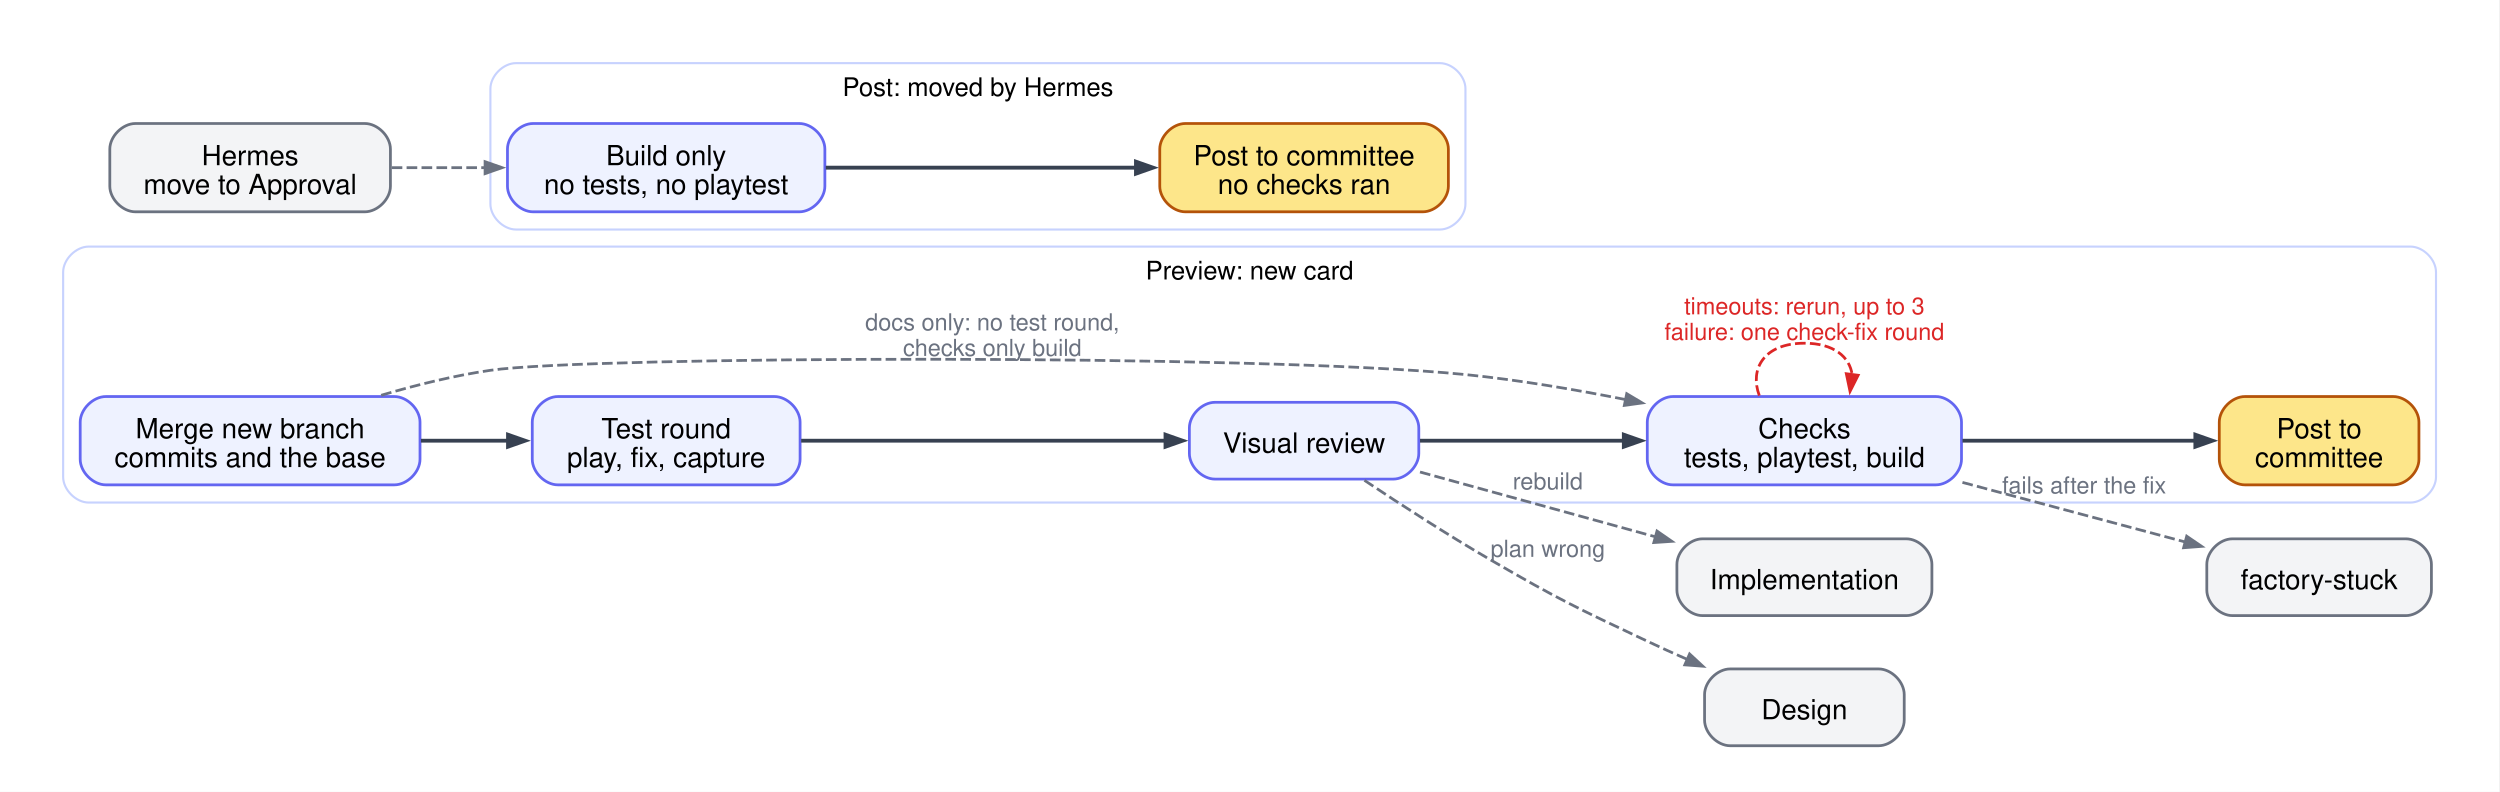
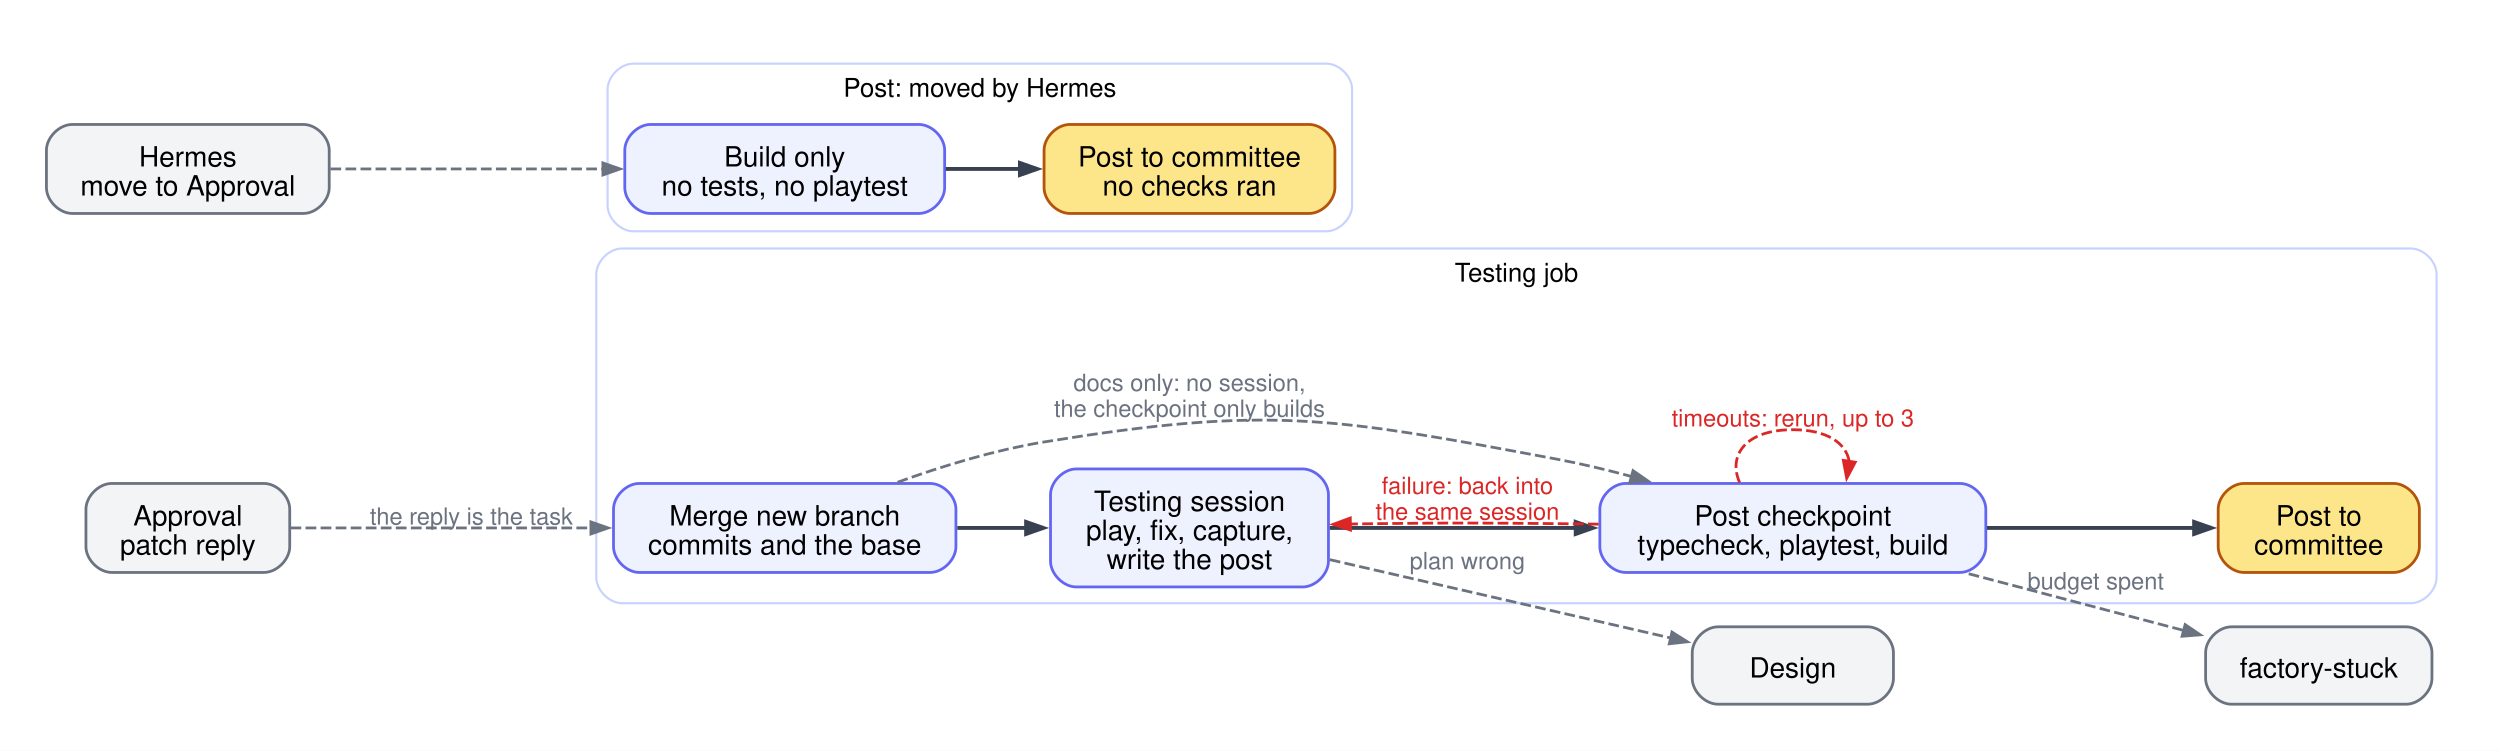
- <svg xmlns="http://www.w3.org/2000/svg" width="1172pt" height="371pt" viewBox="0.00 0.00 1172.00 371.00">
-   <g id="graph0" class="graph" transform="scale(1 1) rotate(0) translate(21.6 349.6)">
-     <polygon fill="white" stroke="none" points="-21.6,21.6 -21.6,-349.6 1150,-349.6 1150,21.6 -21.6,21.6" />
+ <svg xmlns="http://www.w3.org/2000/svg" width="1163pt" height="349pt" viewBox="0.00 0.00 1163.00 349.00">
+   <g id="graph0" class="graph" transform="scale(1 1) rotate(0) translate(21.6 327.6)">
+     <polygon fill="white" stroke="none" points="-21.6,21.6 -21.6,-327.6 1141.5,-327.6 1141.5,21.6 -21.6,21.6" />
    <g id="clust1" class="cluster">
-       <path fill="white" stroke="#c7d2fe" d="M20,-114C20,-114 1108.4,-114 1108.4,-114 1114.4,-114 1120.4,-120 1120.4,-126 1120.4,-126 1120.4,-222 1120.4,-222 1120.4,-228 1114.4,-234 1108.4,-234 1108.4,-234 20,-234 20,-234 14,-234 8,-228 8,-222 8,-222 8,-126 8,-126 8,-120 14,-114 20,-114" />
-       <text xml:space="preserve" text-anchor="middle" x="564.2" y="-218.6" font-family="Helvetica,sans-Serif" font-size="12.00">Preview: new card</text>
+       <path fill="white" stroke="#c7d2fe" d="M267.8,-47C267.8,-47 1099.9,-47 1099.9,-47 1105.9,-47 1111.9,-53 1111.9,-59 1111.9,-59 1111.9,-200 1111.9,-200 1111.9,-206 1105.9,-212 1099.9,-212 1099.9,-212 267.8,-212 267.8,-212 261.8,-212 255.8,-206 255.8,-200 255.8,-200 255.8,-59 255.8,-59 255.8,-53 261.8,-47 267.8,-47" />
+       <text xml:space="preserve" text-anchor="middle" x="683.85" y="-196.6" font-family="Helvetica,sans-Serif" font-size="12.00">Testing job</text>
    </g>
    <g id="clust2" class="cluster">
-       <path fill="white" stroke="#c7d2fe" d="M220.3,-242C220.3,-242 653.4,-242 653.4,-242 659.4,-242 665.4,-248 665.4,-254 665.4,-254 665.4,-308 665.4,-308 665.4,-314 659.4,-320 653.4,-320 653.4,-320 220.3,-320 220.3,-320 214.3,-320 208.3,-314 208.3,-308 208.3,-308 208.3,-254 208.3,-254 208.3,-248 214.3,-242 220.3,-242" />
-       <text xml:space="preserve" text-anchor="middle" x="436.85" y="-304.6" font-family="Helvetica,sans-Serif" font-size="12.00">Post: moved by Hermes</text>
+       <path fill="white" stroke="#c7d2fe" d="M273.05,-220C273.05,-220 595.4,-220 595.4,-220 601.4,-220 607.4,-226 607.4,-232 607.4,-232 607.4,-286 607.4,-286 607.4,-292 601.4,-298 595.4,-298 595.4,-298 273.05,-298 273.05,-298 267.05,-298 261.05,-292 261.05,-286 261.05,-286 261.05,-232 261.05,-232 261.05,-226 267.05,-220 273.05,-220" />
+       <text xml:space="preserve" text-anchor="middle" x="434.23" y="-282.6" font-family="Helvetica,sans-Serif" font-size="12.00">Post: moved by Hermes</text>
    </g>
    <g id="node1" class="node">
-       <path fill="#eef2ff" stroke="#6366f1" stroke-width="1.3" d="M163.3,-163.7C163.3,-163.7 28,-163.7 28,-163.7 22,-163.7 16,-157.7 16,-151.7 16,-151.7 16,-134.3 16,-134.3 16,-128.3 22,-122.3 28,-122.3 28,-122.3 163.3,-122.3 163.3,-122.3 169.3,-122.3 175.3,-128.3 175.3,-134.3 175.3,-134.3 175.3,-151.7 175.3,-151.7 175.3,-157.7 169.3,-163.7 163.3,-163.7" />
-       <text xml:space="preserve" text-anchor="middle" x="95.65" y="-144.15" font-family="Helvetica,sans-Serif" font-size="13.00">Merge new branch</text>
-       <text xml:space="preserve" text-anchor="middle" x="95.65" y="-130.65" font-family="Helvetica,sans-Serif" font-size="13.00">commits and the base</text>
+       <path fill="#eef2ff" stroke="#6366f1" stroke-width="1.3" d="M411.1,-102.7C411.1,-102.7 275.8,-102.7 275.8,-102.7 269.8,-102.7 263.8,-96.7 263.8,-90.7 263.8,-90.7 263.8,-73.3 263.8,-73.3 263.8,-67.3 269.8,-61.3 275.8,-61.3 275.8,-61.3 411.1,-61.3 411.1,-61.3 417.1,-61.3 423.1,-67.3 423.1,-73.3 423.1,-73.3 423.1,-90.7 423.1,-90.7 423.1,-96.7 417.1,-102.7 411.1,-102.7" />
+       <text xml:space="preserve" text-anchor="middle" x="343.45" y="-83.15" font-family="Helvetica,sans-Serif" font-size="13.00">Merge new branch</text>
+       <text xml:space="preserve" text-anchor="middle" x="343.45" y="-69.65" font-family="Helvetica,sans-Serif" font-size="13.00">commits and the base</text>
    </g>
    <g id="node2" class="node">
-       <path fill="#eef2ff" stroke="#6366f1" stroke-width="1.3" d="M341.48,-163.7C341.48,-163.7 239.93,-163.7 239.93,-163.7 233.93,-163.7 227.93,-157.7 227.93,-151.7 227.93,-151.7 227.93,-134.3 227.93,-134.3 227.93,-128.3 233.93,-122.3 239.93,-122.3 239.93,-122.3 341.48,-122.3 341.48,-122.3 347.48,-122.3 353.48,-128.3 353.48,-134.3 353.48,-134.3 353.48,-151.7 353.48,-151.7 353.48,-157.7 347.48,-163.7 341.48,-163.7" />
-       <text xml:space="preserve" text-anchor="middle" x="290.7" y="-144.15" font-family="Helvetica,sans-Serif" font-size="13.00">Test round</text>
-       <text xml:space="preserve" text-anchor="middle" x="290.7" y="-130.65" font-family="Helvetica,sans-Serif" font-size="13.00">play, fix, capture</text>
+       <path fill="#eef2ff" stroke="#6366f1" stroke-width="1.3" d="M584.4,-109.45C584.4,-109.45 479.1,-109.45 479.1,-109.45 473.1,-109.45 467.1,-103.45 467.1,-97.45 467.1,-97.45 467.1,-66.55 467.1,-66.55 467.1,-60.55 473.1,-54.55 479.1,-54.55 479.1,-54.55 584.4,-54.55 584.4,-54.55 590.4,-54.55 596.4,-60.55 596.4,-66.55 596.4,-66.55 596.4,-97.45 596.4,-97.45 596.4,-103.45 590.4,-109.45 584.4,-109.45" />
+       <text xml:space="preserve" text-anchor="middle" x="531.75" y="-89.9" font-family="Helvetica,sans-Serif" font-size="13.00">Testing session</text>
+       <text xml:space="preserve" text-anchor="middle" x="531.75" y="-76.4" font-family="Helvetica,sans-Serif" font-size="13.00">play, fix, capture,</text>
+       <text xml:space="preserve" text-anchor="middle" x="531.75" y="-62.9" font-family="Helvetica,sans-Serif" font-size="13.00">write the post</text>
    </g>
    <g id="edge1" class="edge">
-       <path fill="none" stroke="#374151" stroke-width="1.8" d="M175.73,-143C189.28,-143 203.32,-143 216.71,-143" />
-       <polygon fill="#374151" stroke="#374151" stroke-width="1.8" points="216.56,-145.8 224.56,-143 216.56,-140.2 216.56,-145.8" />
+       <path fill="none" stroke="#374151" stroke-width="1.8" d="M423.73,-82C434.42,-82 445.37,-82 455.98,-82" />
+       <polygon fill="#374151" stroke="#374151" stroke-width="1.8" points="455.74,-84.8 463.74,-82 455.74,-79.2 455.74,-84.8" />
+     </g>
+     <g id="node3" class="node">
+       <path fill="#eef2ff" stroke="#6366f1" stroke-width="1.3" d="M890.2,-102.7C890.2,-102.7 734.65,-102.7 734.65,-102.7 728.65,-102.7 722.65,-96.7 722.65,-90.7 722.65,-90.7 722.65,-73.3 722.65,-73.3 722.65,-67.3 728.65,-61.3 734.65,-61.3 734.65,-61.3 890.2,-61.3 890.2,-61.3 896.2,-61.3 902.2,-67.3 902.2,-73.3 902.2,-73.3 902.2,-90.7 902.2,-90.7 902.2,-96.7 896.2,-102.7 890.2,-102.7" />
+       <text xml:space="preserve" text-anchor="middle" x="812.43" y="-83.15" font-family="Helvetica,sans-Serif" font-size="13.00">Post checkpoint</text>
+       <text xml:space="preserve" text-anchor="middle" x="812.43" y="-69.65" font-family="Helvetica,sans-Serif" font-size="13.00">typecheck, playtest, build</text>
+     </g>
+     <g id="edge7" class="edge">
+       <path fill="none" stroke="#6b7280" stroke-width="1.3" stroke-dasharray="5,2" d="M395.94,-103.26C416.73,-110.77 441.18,-118.27 464.1,-122 568.8,-139.04 598.38,-133.51 702.65,-114 713.99,-111.88 725.83,-109.05 737.36,-105.95" />
+       <polygon fill="#6b7280" stroke="#6b7280" stroke-width="1.3" points="738.09,-108.66 745.06,-103.82 736.6,-103.26 738.09,-108.66" />
+       <text xml:space="preserve" text-anchor="middle" x="531.75" y="-145.72" font-family="Helvetica,sans-Serif" font-size="11.00" fill="#6b7280">docs only: no session,</text>
+       <text xml:space="preserve" text-anchor="middle" x="531.75" y="-133.72" font-family="Helvetica,sans-Serif" font-size="11.00" fill="#6b7280">the checkpoint only builds</text>
+     </g>
+     <g id="edge2" class="edge">
+       <path fill="none" stroke="#374151" stroke-width="1.8" d="M597.03,-82C630.97,-82 673.38,-82 711.5,-82" />
+       <polygon fill="#374151" stroke="#374151" stroke-width="1.8" points="711.41,-84.8 719.41,-82 711.41,-79.2 711.41,-84.8" />
+     </g>
+     <g id="node9" class="node">
+       <path fill="#f3f4f6" stroke="#6b7280" stroke-width="1.3" d="M847.23,-36C847.23,-36 777.63,-36 777.63,-36 771.63,-36 765.63,-30 765.63,-24 765.63,-24 765.63,-12 765.63,-12 765.63,-6 771.63,0 777.63,0 777.63,0 847.23,0 847.23,0 853.23,0 859.23,-6 859.23,-12 859.23,-12 859.23,-24 859.23,-24 859.23,-30 853.23,-36 847.23,-36" />
+       <text xml:space="preserve" text-anchor="middle" x="812.43" y="-12.4" font-family="Helvetica,sans-Serif" font-size="13.00">Design</text>
+     </g>
+     <g id="edge10" class="edge">
+       <path fill="none" stroke="#6b7280" stroke-width="1.3" stroke-dasharray="5,2" d="M597.03,-67.24C645.06,-56.21 710.03,-41.29 755.82,-30.77" />
+       <polygon fill="#6b7280" stroke="#6b7280" stroke-width="1.3" points="756.2,-33.56 763.37,-29.04 754.95,-28.1 756.2,-33.56" />
+       <text xml:space="preserve" text-anchor="middle" x="661.03" y="-62.85" font-family="Helvetica,sans-Serif" font-size="11.00" fill="#6b7280">plan wrong</text>
+     </g>
+     <g id="edge5" class="edge">
+       <path fill="none" stroke="#dc2626" stroke-width="1.3" stroke-dasharray="5,2" d="M722.09,-83.77C715.51,-83.86 708.98,-83.94 702.65,-84 665.65,-84.34 656.4,-84.43 619.4,-84 615.14,-83.95 610.76,-83.89 606.34,-83.82" />
+       <polygon fill="#dc2626" stroke="#dc2626" stroke-width="1.3" points="606.65,-81.02 598.6,-83.68 606.55,-86.62 606.65,-81.02" />
+       <text xml:space="preserve" text-anchor="middle" x="661.03" y="-97.84" font-family="Helvetica,sans-Serif" font-size="11.00" fill="#dc2626">failure: back into</text>
+       <text xml:space="preserve" text-anchor="middle" x="661.03" y="-85.84" font-family="Helvetica,sans-Serif" font-size="11.00" fill="#dc2626">the same session</text>
+     </g>
+     <g id="edge6" class="edge">
+       <path fill="none" stroke="#dc2626" stroke-width="1.3" stroke-dasharray="5,2" d="M787.66,-103.15C782.15,-115.8 790.41,-127.7 812.43,-127.7 828.59,-127.7 837.34,-121.28 838.67,-112.86" />
+       <polygon fill="#dc2626" stroke="#dc2626" stroke-width="1.3" points="841.46,-112.59 837.49,-105.1 835.92,-113.43 841.46,-112.59" />
+       <text xml:space="preserve" text-anchor="middle" x="812.43" y="-129.25" font-family="Helvetica,sans-Serif" font-size="11.00" fill="#dc2626">timeouts: rerun, up to 3</text>
    </g>
    <g id="node4" class="node">
-       <path fill="#eef2ff" stroke="#6366f1" stroke-width="1.3" d="M885.95,-163.7C885.95,-163.7 762.65,-163.7 762.65,-163.7 756.65,-163.7 750.65,-157.7 750.65,-151.7 750.65,-151.7 750.65,-134.3 750.65,-134.3 750.65,-128.3 756.65,-122.3 762.65,-122.3 762.65,-122.3 885.95,-122.3 885.95,-122.3 891.95,-122.3 897.95,-128.3 897.95,-134.3 897.95,-134.3 897.95,-151.7 897.95,-151.7 897.95,-157.7 891.95,-163.7 885.95,-163.7" />
-       <text xml:space="preserve" text-anchor="middle" x="824.3" y="-144.15" font-family="Helvetica,sans-Serif" font-size="13.00">Checks</text>
-       <text xml:space="preserve" text-anchor="middle" x="824.3" y="-130.65" font-family="Helvetica,sans-Serif" font-size="13.00">tests, playtest, build</text>
-     </g>
-     <g id="edge7" class="edge">
-       <path fill="none" stroke="#6b7280" stroke-width="1.3" stroke-dasharray="5,2" d="M157.08,-164.29C173.49,-169.13 191.4,-173.55 208.3,-176 254.78,-182.73 568.48,-183.75 665.4,-174 690.06,-171.52 716.59,-167.03 740.74,-162.23" />
-       <polygon fill="#6b7280" stroke="#6b7280" stroke-width="1.3" points="741.01,-165.04 748.29,-160.7 739.89,-159.55 741.01,-165.04" />
-       <text xml:space="preserve" text-anchor="middle" x="443.6" y="-194.73" font-family="Helvetica,sans-Serif" font-size="11.00" fill="#6b7280">docs only: no test round,</text>
-       <text xml:space="preserve" text-anchor="middle" x="443.6" y="-182.73" font-family="Helvetica,sans-Serif" font-size="11.00" fill="#6b7280">checks only build</text>
-     </g>
-     <g id="node3" class="node">
-       <path fill="#eef2ff" stroke="#6366f1" stroke-width="1.3" d="M631.53,-161C631.53,-161 547.98,-161 547.98,-161 541.98,-161 535.98,-155 535.98,-149 535.98,-149 535.98,-137 535.98,-137 535.98,-131 541.98,-125 547.98,-125 547.98,-125 631.53,-125 631.53,-125 637.53,-125 643.53,-131 643.53,-137 643.53,-137 643.53,-149 643.53,-149 643.53,-155 637.53,-161 631.53,-161" />
-       <text xml:space="preserve" text-anchor="middle" x="589.75" y="-137.4" font-family="Helvetica,sans-Serif" font-size="13.00">Visual review</text>
-     </g>
-     <g id="edge2" class="edge">
-       <path fill="none" stroke="#374151" stroke-width="1.8" d="M353.97,-143C404.16,-143 474.46,-143 525.03,-143" />
-       <polygon fill="#374151" stroke="#374151" stroke-width="1.8" points="524.79,-145.8 532.79,-143 524.79,-140.2 524.79,-145.8" />
+       <path fill="#fde68a" stroke="#b45309" stroke-width="1.3" d="M1091.9,-102.7C1091.9,-102.7 1022.3,-102.7 1022.3,-102.7 1016.3,-102.7 1010.3,-96.7 1010.3,-90.7 1010.3,-90.7 1010.3,-73.3 1010.3,-73.3 1010.3,-67.3 1016.3,-61.3 1022.3,-61.3 1022.3,-61.3 1091.9,-61.3 1091.9,-61.3 1097.9,-61.3 1103.9,-67.3 1103.9,-73.3 1103.9,-73.3 1103.9,-90.7 1103.9,-90.7 1103.9,-96.7 1097.9,-102.7 1091.9,-102.7" />
+       <text xml:space="preserve" text-anchor="middle" x="1057.1" y="-83.15" font-family="Helvetica,sans-Serif" font-size="13.00">Post to</text>
+       <text xml:space="preserve" text-anchor="middle" x="1057.1" y="-69.65" font-family="Helvetica,sans-Serif" font-size="13.00">committee</text>
    </g>
    <g id="edge3" class="edge">
-       <path fill="none" stroke="#374151" stroke-width="1.8" d="M644.1,-143C672.41,-143 707.85,-143 739.72,-143" />
-       <polygon fill="#374151" stroke="#374151" stroke-width="1.8" points="739.65,-145.8 747.65,-143 739.65,-140.2 739.65,-145.8" />
+       <path fill="none" stroke="#374151" stroke-width="1.8" d="M902.75,-82C934.99,-82 970.47,-82 999.18,-82" />
+       <polygon fill="#374151" stroke="#374151" stroke-width="1.8" points="999.1,-84.8 1007.1,-82 999.1,-79.2 999.1,-84.8" />
    </g>
-     <g id="node9" class="node">
-       <path fill="#f3f4f6" stroke="#6b7280" stroke-width="1.3" d="M872.08,-97C872.08,-97 776.53,-97 776.53,-97 770.53,-97 764.53,-91 764.53,-85 764.53,-85 764.53,-73 764.53,-73 764.53,-67 770.53,-61 776.53,-61 776.53,-61 872.08,-61 872.08,-61 878.08,-61 884.08,-67 884.08,-73 884.08,-73 884.08,-85 884.08,-85 884.08,-91 878.08,-97 872.08,-97" />
-       <text xml:space="preserve" text-anchor="middle" x="824.3" y="-73.4" font-family="Helvetica,sans-Serif" font-size="13.00">Implementation</text>
+     <g id="node10" class="node">
+       <path fill="#f3f4f6" stroke="#6b7280" stroke-width="1.3" d="M1097.75,-36C1097.75,-36 1016.45,-36 1016.45,-36 1010.45,-36 1004.45,-30 1004.45,-24 1004.45,-24 1004.45,-12 1004.45,-12 1004.45,-6 1010.45,0 1016.45,0 1016.45,0 1097.75,0 1097.75,0 1103.75,0 1109.75,-6 1109.75,-12 1109.75,-12 1109.75,-24 1109.75,-24 1109.75,-30 1103.75,-36 1097.75,-36" />
+       <text xml:space="preserve" text-anchor="middle" x="1057.1" y="-12.4" font-family="Helvetica,sans-Serif" font-size="13.00">factory-stuck</text>
+     </g>
+     <g id="edge11" class="edge">
+       <path fill="none" stroke="#6b7280" stroke-width="1.3" stroke-dasharray="5,2" d="M894.23,-60.69C926.83,-52.09 963.83,-42.33 994.23,-34.32" />
+       <polygon fill="#6b7280" stroke="#6b7280" stroke-width="1.3" points="994.93,-37.03 1001.95,-32.28 993.5,-31.61 994.93,-37.03" />
+       <text xml:space="preserve" text-anchor="middle" x="953.33" y="-53.47" font-family="Helvetica,sans-Serif" font-size="11.00" fill="#6b7280">budget spent</text>
+     </g>
+     <g id="node5" class="node">
+       <path fill="#eef2ff" stroke="#6366f1" stroke-width="1.3" d="M405.85,-269.7C405.85,-269.7 281.05,-269.7 281.05,-269.7 275.05,-269.7 269.05,-263.7 269.05,-257.7 269.05,-257.7 269.05,-240.3 269.05,-240.3 269.05,-234.3 275.05,-228.3 281.05,-228.3 281.05,-228.3 405.85,-228.3 405.85,-228.3 411.85,-228.3 417.85,-234.3 417.85,-240.3 417.85,-240.3 417.85,-257.7 417.85,-257.7 417.85,-263.7 411.85,-269.7 405.85,-269.7" />
+       <text xml:space="preserve" text-anchor="middle" x="343.45" y="-250.15" font-family="Helvetica,sans-Serif" font-size="13.00">Build only</text>
+       <text xml:space="preserve" text-anchor="middle" x="343.45" y="-236.65" font-family="Helvetica,sans-Serif" font-size="13.00">no tests, no playtest</text>
+     </g>
+     <g id="node6" class="node">
+       <path fill="#fde68a" stroke="#b45309" stroke-width="1.3" d="M587.4,-269.7C587.4,-269.7 476.1,-269.7 476.1,-269.7 470.1,-269.7 464.1,-263.7 464.1,-257.7 464.1,-257.7 464.1,-240.3 464.1,-240.3 464.1,-234.3 470.1,-228.3 476.1,-228.3 476.1,-228.3 587.4,-228.3 587.4,-228.3 593.4,-228.3 599.4,-234.3 599.4,-240.3 599.4,-240.3 599.4,-257.7 599.4,-257.7 599.4,-263.7 593.4,-269.7 587.4,-269.7" />
+       <text xml:space="preserve" text-anchor="middle" x="531.75" y="-250.15" font-family="Helvetica,sans-Serif" font-size="13.00">Post to committee</text>
+       <text xml:space="preserve" text-anchor="middle" x="531.75" y="-236.65" font-family="Helvetica,sans-Serif" font-size="13.00">no checks ran</text>
+     </g>
+     <g id="edge4" class="edge">
+       <path fill="none" stroke="#374151" stroke-width="1.8" d="M418.35,-249C429.78,-249 441.62,-249 453.13,-249" />
+       <polygon fill="#374151" stroke="#374151" stroke-width="1.8" points="452.87,-251.8 460.87,-249 452.87,-246.2 452.87,-251.8" />
+     </g>
+     <g id="node7" class="node">
+       <path fill="#f3f4f6" stroke="#6b7280" stroke-width="1.3" d="M119.55,-269.7C119.55,-269.7 12,-269.7 12,-269.7 6,-269.7 0,-263.7 0,-257.7 0,-257.7 0,-240.3 0,-240.3 0,-234.3 6,-228.3 12,-228.3 12,-228.3 119.55,-228.3 119.55,-228.3 125.55,-228.3 131.55,-234.3 131.55,-240.3 131.55,-240.3 131.55,-257.7 131.55,-257.7 131.55,-263.7 125.55,-269.7 119.55,-269.7" />
+       <text xml:space="preserve" text-anchor="middle" x="65.78" y="-250.15" font-family="Helvetica,sans-Serif" font-size="13.00">Hermes</text>
+       <text xml:space="preserve" text-anchor="middle" x="65.78" y="-236.65" font-family="Helvetica,sans-Serif" font-size="13.00">move to Approval</text>
+     </g>
+     <g id="edge8" class="edge">
+       <path fill="none" stroke="#6b7280" stroke-width="1.3" stroke-dasharray="5,2" d="M132.11,-249C170.06,-249 218.26,-249 258.94,-249" />
+       <polygon fill="#6b7280" stroke="#6b7280" stroke-width="1.3" points="258.87,-251.8 266.87,-249 258.87,-246.2 258.87,-251.8" />
+     </g>
+     <g id="node8" class="node">
+       <path fill="#f3f4f6" stroke="#6b7280" stroke-width="1.3" d="M101.18,-102.7C101.18,-102.7 30.38,-102.7 30.38,-102.7 24.38,-102.7 18.38,-96.7 18.38,-90.7 18.38,-90.7 18.38,-73.3 18.38,-73.3 18.38,-67.3 24.38,-61.3 30.38,-61.3 30.38,-61.3 101.18,-61.3 101.18,-61.3 107.18,-61.3 113.18,-67.3 113.18,-73.3 113.18,-73.3 113.18,-90.7 113.18,-90.7 113.18,-96.7 107.18,-102.7 101.18,-102.7" />
+       <text xml:space="preserve" text-anchor="middle" x="65.78" y="-83.15" font-family="Helvetica,sans-Serif" font-size="13.00">Approval</text>
+       <text xml:space="preserve" text-anchor="middle" x="65.78" y="-69.65" font-family="Helvetica,sans-Serif" font-size="13.00">patch reply</text>
    </g>
    <g id="edge9" class="edge">
-       <path fill="none" stroke="#6b7280" stroke-width="1.3" stroke-dasharray="5,2" d="M644.1,-128.32C676.97,-119.27 719.43,-107.59 754.77,-97.86" />
-       <polygon fill="#6b7280" stroke="#6b7280" stroke-width="1.3" points="755.2,-100.65 762.17,-95.82 753.71,-95.25 755.2,-100.65" />
-       <text xml:space="preserve" text-anchor="middle" x="704.03" y="-120.16" font-family="Helvetica,sans-Serif" font-size="11.00" fill="#6b7280">rebuild</text>
-     </g>
-     <g id="node10" class="node">
-       <path fill="#f3f4f6" stroke="#6b7280" stroke-width="1.3" d="M859.1,-36C859.1,-36 789.5,-36 789.5,-36 783.5,-36 777.5,-30 777.5,-24 777.5,-24 777.5,-12 777.5,-12 777.5,-6 783.5,0 789.5,0 789.5,0 859.1,0 859.1,0 865.1,0 871.1,-6 871.1,-12 871.1,-12 871.1,-24 871.1,-24 871.1,-30 865.1,-36 859.1,-36" />
-       <text xml:space="preserve" text-anchor="middle" x="824.3" y="-12.4" font-family="Helvetica,sans-Serif" font-size="13.00">Design</text>
-     </g>
-     <g id="edge10" class="edge">
-       <path fill="none" stroke="#6b7280" stroke-width="1.3" stroke-dasharray="5,2" d="M618.04,-124.41C634.9,-113.17 657.11,-98.78 677.4,-87 709.12,-68.58 717.48,-64.65 750.65,-49 756.79,-46.1 763.27,-43.17 769.73,-40.32" />
-       <polygon fill="#6b7280" stroke="#6b7280" stroke-width="1.3" points="770.48,-43.04 776.69,-37.28 768.24,-37.91 770.48,-43.04" />
-       <text xml:space="preserve" text-anchor="middle" x="704.03" y="-88.55" font-family="Helvetica,sans-Serif" font-size="11.00" fill="#6b7280">plan wrong</text>
-     </g>
-     <g id="edge6" class="edge">
-       <path fill="none" stroke="#dc2626" stroke-width="1.3" stroke-dasharray="5,2" d="M803.16,-164.15C798.46,-176.8 805.51,-188.7 824.3,-188.7 838.1,-188.7 845.57,-182.28 846.7,-173.86" />
-       <polygon fill="#dc2626" stroke="#dc2626" stroke-width="1.3" points="849.5,-173.68 845.69,-166.11 843.95,-174.4 849.5,-173.68" />
-       <text xml:space="preserve" text-anchor="middle" x="824.3" y="-202.25" font-family="Helvetica,sans-Serif" font-size="11.00" fill="#dc2626">timeouts: rerun, up to 3</text>
-       <text xml:space="preserve" text-anchor="middle" x="824.3" y="-190.25" font-family="Helvetica,sans-Serif" font-size="11.00" fill="#dc2626">failure: one check-fix round</text>
-     </g>
-     <g id="node5" class="node">
-       <path fill="#fde68a" stroke="#b45309" stroke-width="1.3" d="M1100.4,-163.7C1100.4,-163.7 1030.8,-163.7 1030.8,-163.7 1024.8,-163.7 1018.8,-157.7 1018.8,-151.7 1018.8,-151.7 1018.8,-134.3 1018.8,-134.3 1018.8,-128.3 1024.8,-122.3 1030.8,-122.3 1030.8,-122.3 1100.4,-122.3 1100.4,-122.3 1106.4,-122.3 1112.4,-128.3 1112.4,-134.3 1112.4,-134.3 1112.4,-151.7 1112.4,-151.7 1112.4,-157.7 1106.4,-163.7 1100.4,-163.7" />
-       <text xml:space="preserve" text-anchor="middle" x="1065.6" y="-144.15" font-family="Helvetica,sans-Serif" font-size="13.00">Post to</text>
-       <text xml:space="preserve" text-anchor="middle" x="1065.6" y="-130.65" font-family="Helvetica,sans-Serif" font-size="13.00">committee</text>
-     </g>
-     <g id="edge4" class="edge">
-       <path fill="none" stroke="#374151" stroke-width="1.8" d="M898.4,-143C933.62,-143 975.22,-143 1007.99,-143" />
-       <polygon fill="#374151" stroke="#374151" stroke-width="1.8" points="1007.58,-145.8 1015.58,-143 1007.58,-140.2 1007.58,-145.8" />
-     </g>
-     <g id="node11" class="node">
-       <path fill="#f3f4f6" stroke="#6b7280" stroke-width="1.3" d="M1106.25,-97C1106.25,-97 1024.95,-97 1024.95,-97 1018.95,-97 1012.95,-91 1012.95,-85 1012.95,-85 1012.95,-73 1012.95,-73 1012.95,-67 1018.95,-61 1024.95,-61 1024.95,-61 1106.25,-61 1106.25,-61 1112.25,-61 1118.25,-67 1118.25,-73 1118.25,-73 1118.25,-85 1118.25,-85 1118.25,-91 1112.25,-97 1106.25,-97" />
-       <text xml:space="preserve" text-anchor="middle" x="1065.6" y="-73.4" font-family="Helvetica,sans-Serif" font-size="13.00">factory-stuck</text>
-     </g>
-     <g id="edge11" class="edge">
-       <path fill="none" stroke="#6b7280" stroke-width="1.3" stroke-dasharray="5,2" d="M898.4,-123.45C931.92,-114.48 971.23,-103.97 1003.2,-95.42" />
-       <polygon fill="#6b7280" stroke="#6b7280" stroke-width="1.3" points="1003.53,-98.23 1010.53,-93.46 1002.08,-92.82 1003.53,-98.23" />
-       <text xml:space="preserve" text-anchor="middle" x="955.45" y="-118.28" font-family="Helvetica,sans-Serif" font-size="11.00" fill="#6b7280">fails after the fix</text>
-     </g>
-     <g id="node6" class="node">
-       <path fill="#eef2ff" stroke="#6366f1" stroke-width="1.3" d="M353.1,-291.7C353.1,-291.7 228.3,-291.7 228.3,-291.7 222.3,-291.7 216.3,-285.7 216.3,-279.7 216.3,-279.7 216.3,-262.3 216.3,-262.3 216.3,-256.3 222.3,-250.3 228.3,-250.3 228.3,-250.3 353.1,-250.3 353.1,-250.3 359.1,-250.3 365.1,-256.3 365.1,-262.3 365.1,-262.3 365.1,-279.7 365.1,-279.7 365.1,-285.7 359.1,-291.7 353.1,-291.7" />
-       <text xml:space="preserve" text-anchor="middle" x="290.7" y="-272.15" font-family="Helvetica,sans-Serif" font-size="13.00">Build only</text>
-       <text xml:space="preserve" text-anchor="middle" x="290.7" y="-258.65" font-family="Helvetica,sans-Serif" font-size="13.00">no tests, no playtest</text>
-     </g>
-     <g id="node7" class="node">
-       <path fill="#fde68a" stroke="#b45309" stroke-width="1.3" d="M645.4,-291.7C645.4,-291.7 534.1,-291.7 534.1,-291.7 528.1,-291.7 522.1,-285.7 522.1,-279.7 522.1,-279.7 522.1,-262.3 522.1,-262.3 522.1,-256.3 528.1,-250.3 534.1,-250.3 534.1,-250.3 645.4,-250.3 645.4,-250.3 651.4,-250.3 657.4,-256.3 657.4,-262.3 657.4,-262.3 657.4,-279.7 657.4,-279.7 657.4,-285.7 651.4,-291.7 645.4,-291.7" />
-       <text xml:space="preserve" text-anchor="middle" x="589.75" y="-272.15" font-family="Helvetica,sans-Serif" font-size="13.00">Post to committee</text>
-       <text xml:space="preserve" text-anchor="middle" x="589.75" y="-258.65" font-family="Helvetica,sans-Serif" font-size="13.00">no checks ran</text>
-     </g>
-     <g id="edge5" class="edge">
-       <path fill="none" stroke="#374151" stroke-width="1.8" d="M365.51,-271C409.81,-271 466.11,-271 511.08,-271" />
-       <polygon fill="#374151" stroke="#374151" stroke-width="1.8" points="510.94,-273.8 518.94,-271 510.94,-268.2 510.94,-273.8" />
-     </g>
-     <g id="node8" class="node">
-       <path fill="#f3f4f6" stroke="#6b7280" stroke-width="1.3" d="M149.43,-291.7C149.43,-291.7 41.88,-291.7 41.88,-291.7 35.88,-291.7 29.88,-285.7 29.88,-279.7 29.88,-279.7 29.88,-262.3 29.88,-262.3 29.88,-256.3 35.88,-250.3 41.88,-250.3 41.88,-250.3 149.43,-250.3 149.43,-250.3 155.43,-250.3 161.43,-256.3 161.43,-262.3 161.43,-262.3 161.43,-279.7 161.43,-279.7 161.43,-285.7 155.43,-291.7 149.43,-291.7" />
-       <text xml:space="preserve" text-anchor="middle" x="95.65" y="-272.15" font-family="Helvetica,sans-Serif" font-size="13.00">Hermes</text>
-       <text xml:space="preserve" text-anchor="middle" x="95.65" y="-258.65" font-family="Helvetica,sans-Serif" font-size="13.00">move to Approval</text>
-     </g>
-     <g id="edge8" class="edge">
-       <path fill="none" stroke="#6b7280" stroke-width="1.3" stroke-dasharray="5,2" d="M162.01,-271C176.19,-271 191.37,-271 206.14,-271" />
-       <polygon fill="#6b7280" stroke="#6b7280" stroke-width="1.3" points="205.8,-273.8 213.8,-271 205.8,-268.2 205.8,-273.8" />
+       <path fill="none" stroke="#6b7280" stroke-width="1.3" stroke-dasharray="5,2" d="M113.54,-82C151.76,-82 206.89,-82 253.47,-82" />
+       <polygon fill="#6b7280" stroke="#6b7280" stroke-width="1.3" points="253.3,-84.8 261.3,-82 253.3,-79.2 253.3,-84.8" />
+       <text xml:space="preserve" text-anchor="middle" x="197.68" y="-83.55" font-family="Helvetica,sans-Serif" font-size="11.00" fill="#6b7280">the reply is the task</text>
    </g>
  </g>
</svg>
